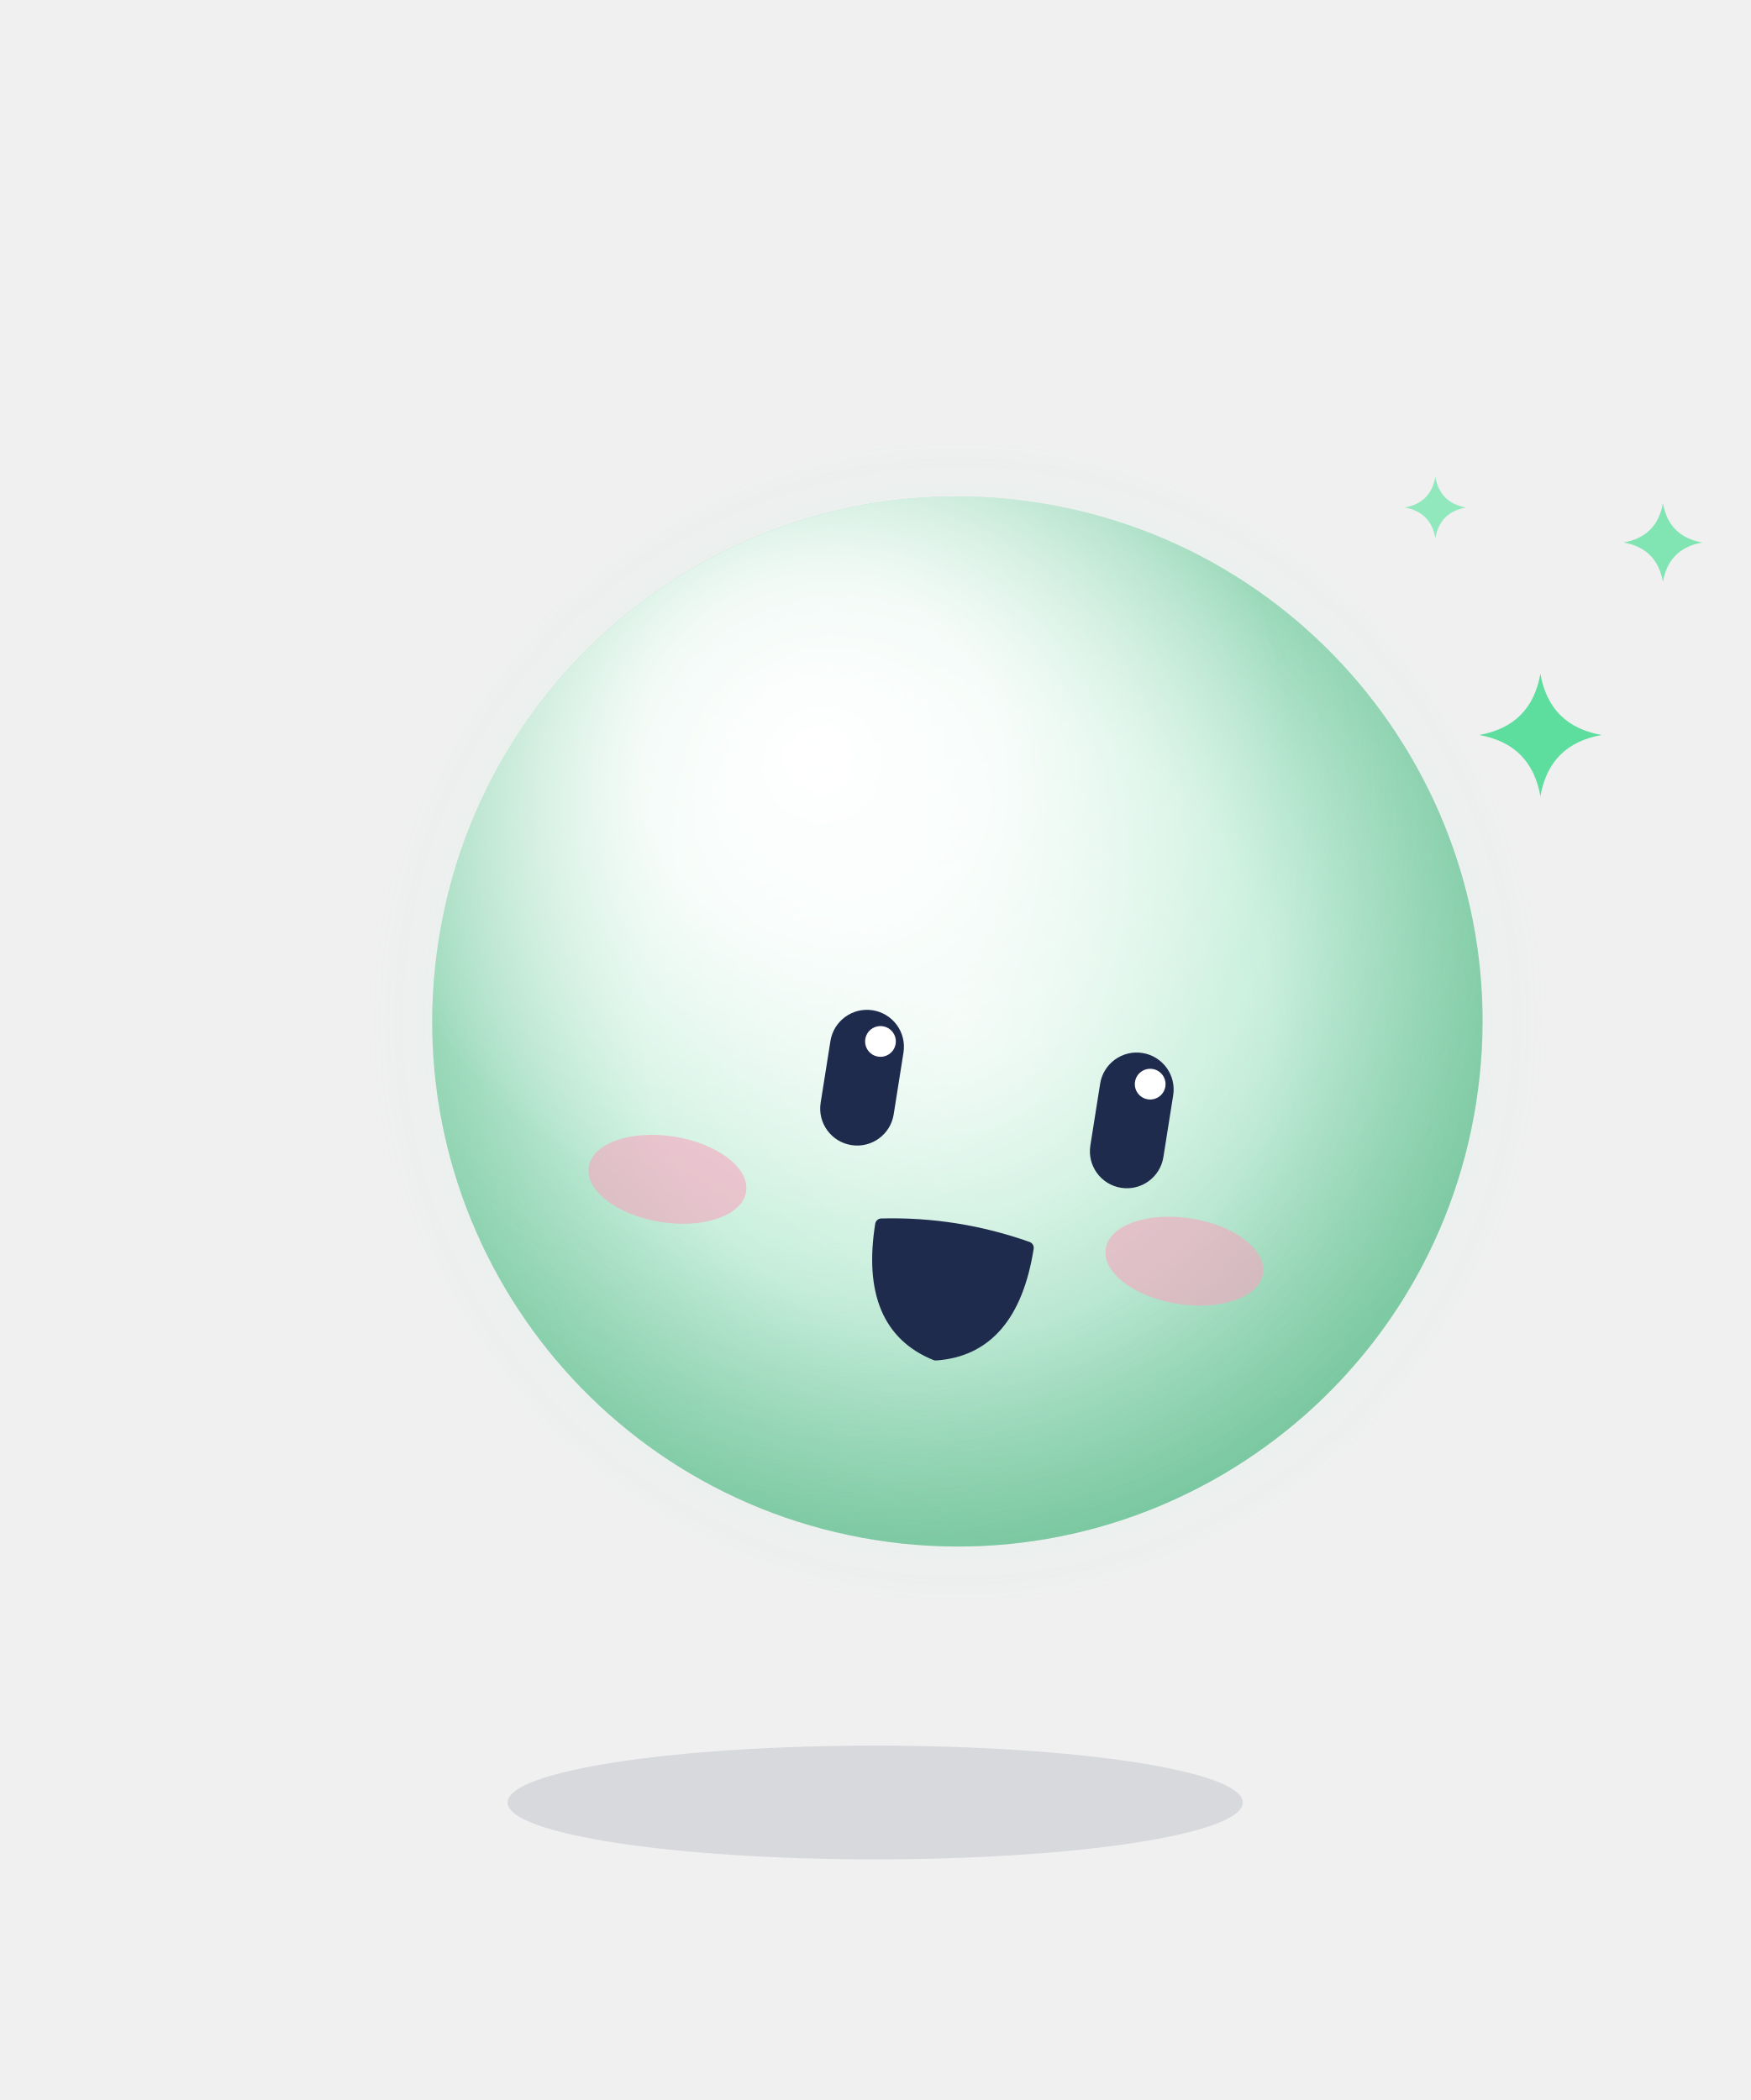
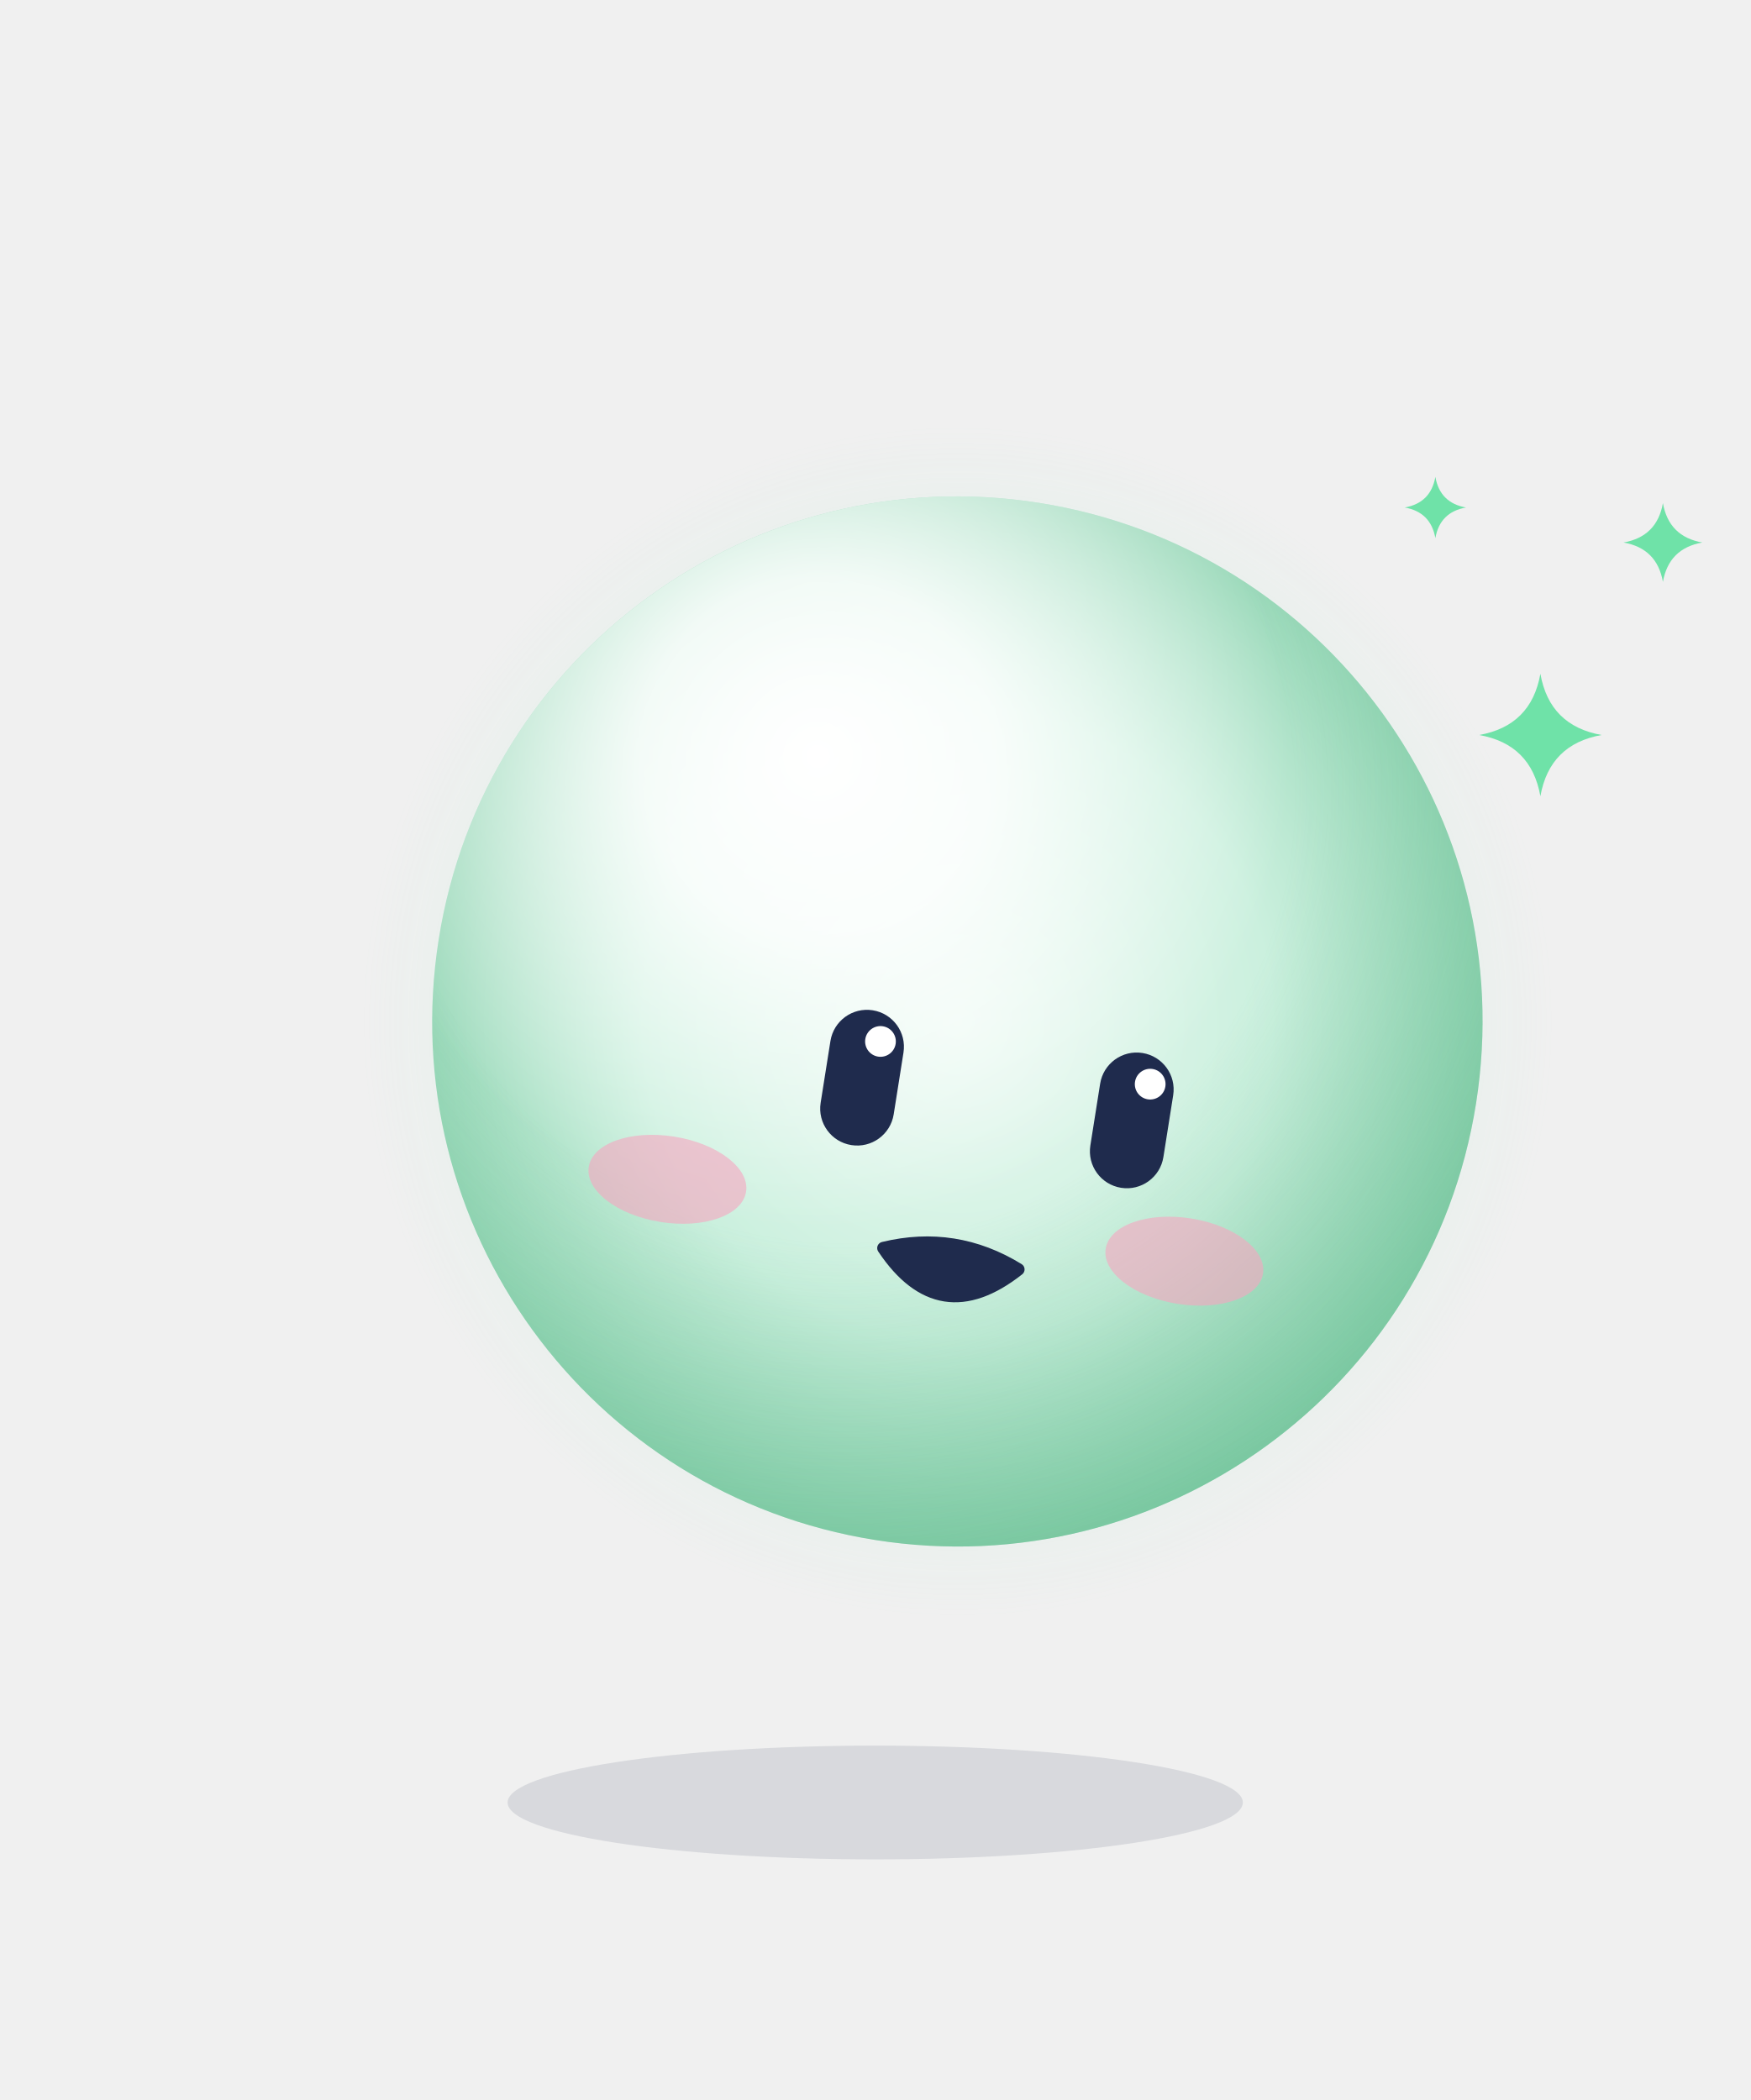
- <svg xmlns="http://www.w3.org/2000/svg" class="guide-svg" viewBox="0 0 200 240" role="img" aria-label="Lumi, your guide (healthy, explaining)">
+ <svg xmlns="http://www.w3.org/2000/svg" class="guide-svg" viewBox="0 0 200 240" role="img" aria-label="Lumi, your guide">
  <defs>
    <radialGradient id="lumi-healthy-explaining-halo">
-       <stop offset="0" stop-color="hsla(150, 66%, 78%, 0.55)" />
-       <stop offset=".42" stop-color="hsla(150, 66%, 76%, 0.18)" />
-       <stop offset=".68" stop-color="hsla(150, 56%, 76%, 0)" />
+       <stop offset="0" stop-color="hsla(150.0, 66.0%, 78%, 0.550)" />
+       <stop offset="0.42" stop-color="hsla(150.0, 66.0%, 76%, 0.180)" />
+       <stop offset="0.68" stop-color="hsla(150.0, 66.0%, 76%, 0.000)" />
    </radialGradient>
    <radialGradient id="lumi-healthy-explaining-body" cx="50%" cy="50%" r="50%">
-       <stop offset="0" stop-color="hsla(150, 56%, 95%, 1)" />
-       <stop offset=".6" stop-color="hsla(150, 56%, 87%, 1)" />
-       <stop offset="1" stop-color="hsla(150, 44.8%, 73%, 1)" />
+       <stop offset="0" stop-color="hsla(150.0, 56.0%, 95%, 1.000)" />
+       <stop offset="0.6" stop-color="hsla(150.0, 56.0%, 87%, 1.000)" />
+       <stop offset="1" stop-color="hsla(150.0, 44.8%, 73%, 1.000)" />
    </radialGradient>
    <radialGradient id="lumi-healthy-explaining-shade" cx="36%" cy="30%" r="78%">
-       <stop offset=".55" stop-color="hsla(150, 45%, 46%, 0)" />
-       <stop offset="1" stop-color="hsla(150, 45%, 46%, 0.4)" />
+       <stop offset="0.55" stop-color="hsla(150.0, 45.0%, 46%, 0.000)" />
+       <stop offset="1" stop-color="hsla(150.0, 45.0%, 46%, 0.400)" />
    </radialGradient>
    <radialGradient id="lumi-healthy-explaining-shine" cx="33%" cy="27%" r="50%">
-       <stop offset="0" stop-color="#fff" stop-opacity="1" />
+       <stop offset="0" stop-color="#fff" />
      <stop offset=".34" stop-color="#fff" stop-opacity=".85" />
      <stop offset=".9" stop-color="#fff" stop-opacity="0" />
    </radialGradient>
  </defs>
  <ellipse class="g-shadow" cx="100" cy="206" rx="42" ry="6.5" fill="#1F2B4D" opacity=".12" />
-   <g class="g-float">
-     <g class="g-pose" transform="translate(0 0) rotate(9 100 176) translate(100 176) scale(1 1) translate(-100 -176)">
-       <circle class="g-halo" cx="100" cy="116" r="99" fill="url(#lumi-healthy-explaining-halo)" />
-       <g class="g-jelly">
-         <circle cx="100" cy="116" r="60" fill="url(#lumi-healthy-explaining-body)" />
-         <circle cx="100" cy="116" r="60" fill="url(#lumi-healthy-explaining-shade)" />
-         <circle cx="100" cy="116" r="60" fill="url(#lumi-healthy-explaining-shine)" />
-         <g class="g-face" transform="translate(100 126) scale(1.3)">
-           <ellipse cx="-23" cy="10" rx="7" ry="3.8" fill="#F6A5C0" opacity="0.6" />
-           <ellipse cx="23" cy="10" rx="7" ry="3.8" fill="#F6A5C0" opacity="0.6" />
-           <g class="g-eyes" transform="translate(4.5 -1.5)">
-             <g class="g-eye">
-               <rect x="-15.25" y="-6" width="6.5" height="12" rx="3.25" fill="#1F2B4D" />
-               <circle cx="-10.9" cy="-3.4" r="1.35" fill="#fff" />
-             </g>
-             <g class="g-eye">
-               <rect x="8.75" y="-6" width="6.5" height="12" rx="3.25" fill="#1F2B4D" />
-               <circle cx="13.1" cy="-3.4" r="1.35" fill="#fff" />
-             </g>
-           </g>
-           <g transform="translate(2.7 13)">
-             <path class="g-mouth" d="M-6.5,-2 Q0,-3.2 6.5,-2 Q6.5,7 0,8.5 Q-6.5,7 -6.5,-2 Z" fill="#1F2B4D" stroke="#1F2B4D" stroke-width="1.1" stroke-linejoin="round" />
-           </g>
+   <g class="g-pose" transform="translate(0 0) rotate(9 100 176) translate(100 176) scale(1 1) translate(-100 -176)">
+     <circle class="g-halo" cx="100" cy="116" r="99" fill="url(#lumi-healthy-explaining-halo)" />
+     <circle class="g-ring" cx="100" cy="116" r="60" fill="none" stroke-width="3" opacity="0" />
+     <circle cx="100" cy="116" r="60" fill="url(#lumi-healthy-explaining-body)" />
+     <circle cx="100" cy="116" r="60" fill="url(#lumi-healthy-explaining-shade)" />
+     <circle cx="100" cy="116" r="60" fill="url(#lumi-healthy-explaining-shine)" />
+     <g class="g-face" transform="translate(100 126) scale(1.3)">
+       <ellipse class="g-blush" cx="-23" cy="10" rx="7" ry="3.8" fill="#F6A5C0" opacity="0.6" />
+       <ellipse class="g-blush" cx="23" cy="10" rx="7" ry="3.8" fill="#F6A5C0" opacity="0.6" />
+       <g class="g-eyes" transform="translate(4.5 -1.5)">
+         <g class="g-eye">
+           <rect class="g-pupil" x="-15.25" y="-6" width="6.5" height="12" rx="3.25" fill="#1F2B4D" />
+           <path class="g-arc" d="M-16.5,1.5 Q-12,-5 -7.5,1.5" fill="none" stroke="#1F2B4D" stroke-width="3" stroke-linecap="round" opacity="0" />
+           <circle class="g-glint" cx="-10.9" cy="-3.4" r="1.35" fill="#fff" />
+         </g>
+         <g class="g-eye">
+           <rect class="g-pupil" x="8.75" y="-6" width="6.5" height="12" rx="3.25" fill="#1F2B4D" />
+           <path class="g-arc" d="M7.5,1.5 Q12,-5 16.5,1.5" fill="none" stroke="#1F2B4D" stroke-width="3" stroke-linecap="round" opacity="0" />
+           <circle class="g-glint" cx="13.1" cy="-3.4" r="1.35" fill="#fff" />
        </g>
      </g>
-     </g>
-     <g class="g-sparks">
-       <path d="M176,77 Q177.05,82.95 183,84 Q177.05,85.05 176,91 Q174.95,85.05 169,84 Q174.95,82.95 176,77 Z" fill="hsla(150, 66%, 62%, 1)" />
-       <path d="M190,57.5 Q190.675,61.325 194.5,62 Q190.675,62.675 190,66.5 Q189.325,62.675 185.5,62 Q189.325,61.325 190,57.5 Z" fill="hsla(150, 66%, 70%, 1)" />
-       <path d="M164,54.5 Q164.525,57.475 167.5,58 Q164.525,58.525 164,61.5 Q163.475,58.525 160.5,58 Q163.475,57.475 164,54.5 Z" fill="hsla(150, 66%, 74%, 1)" />
+       <g class="g-mouth-pos" transform="translate(2.7 13)">
+         <path class="g-mouth" d="M-6,0 Q0,-2.50 6,0 Q0,6.50 -6,0 Z" fill="#1F2B4D" stroke="#1F2B4D" stroke-width="1.1" stroke-linejoin="round" />
+       </g>
    </g>
  </g>
+   <g class="g-sparks" fill="hsla(150.0, 66.0%, 66%, 1.000)" opacity="1">
+     <path d="M176,77 Q177.05,82.95 183,84 Q177.05,85.05 176,91 Q174.95,85.05 169,84 Q174.95,82.95 176,77 Z" />
+     <path d="M190,57.5 Q190.675,61.325 194.5,62 Q190.675,62.675 190,66.5 Q189.325,62.675 185.5,62 Q189.325,61.325 190,57.5 Z" />
+     <path d="M164,54.5 Q164.525,57.475 167.5,58 Q164.525,58.525 164,61.5 Q163.475,58.525 160.5,58 Q163.475,57.475 164,54.5 Z" />
+   </g>
</svg>
